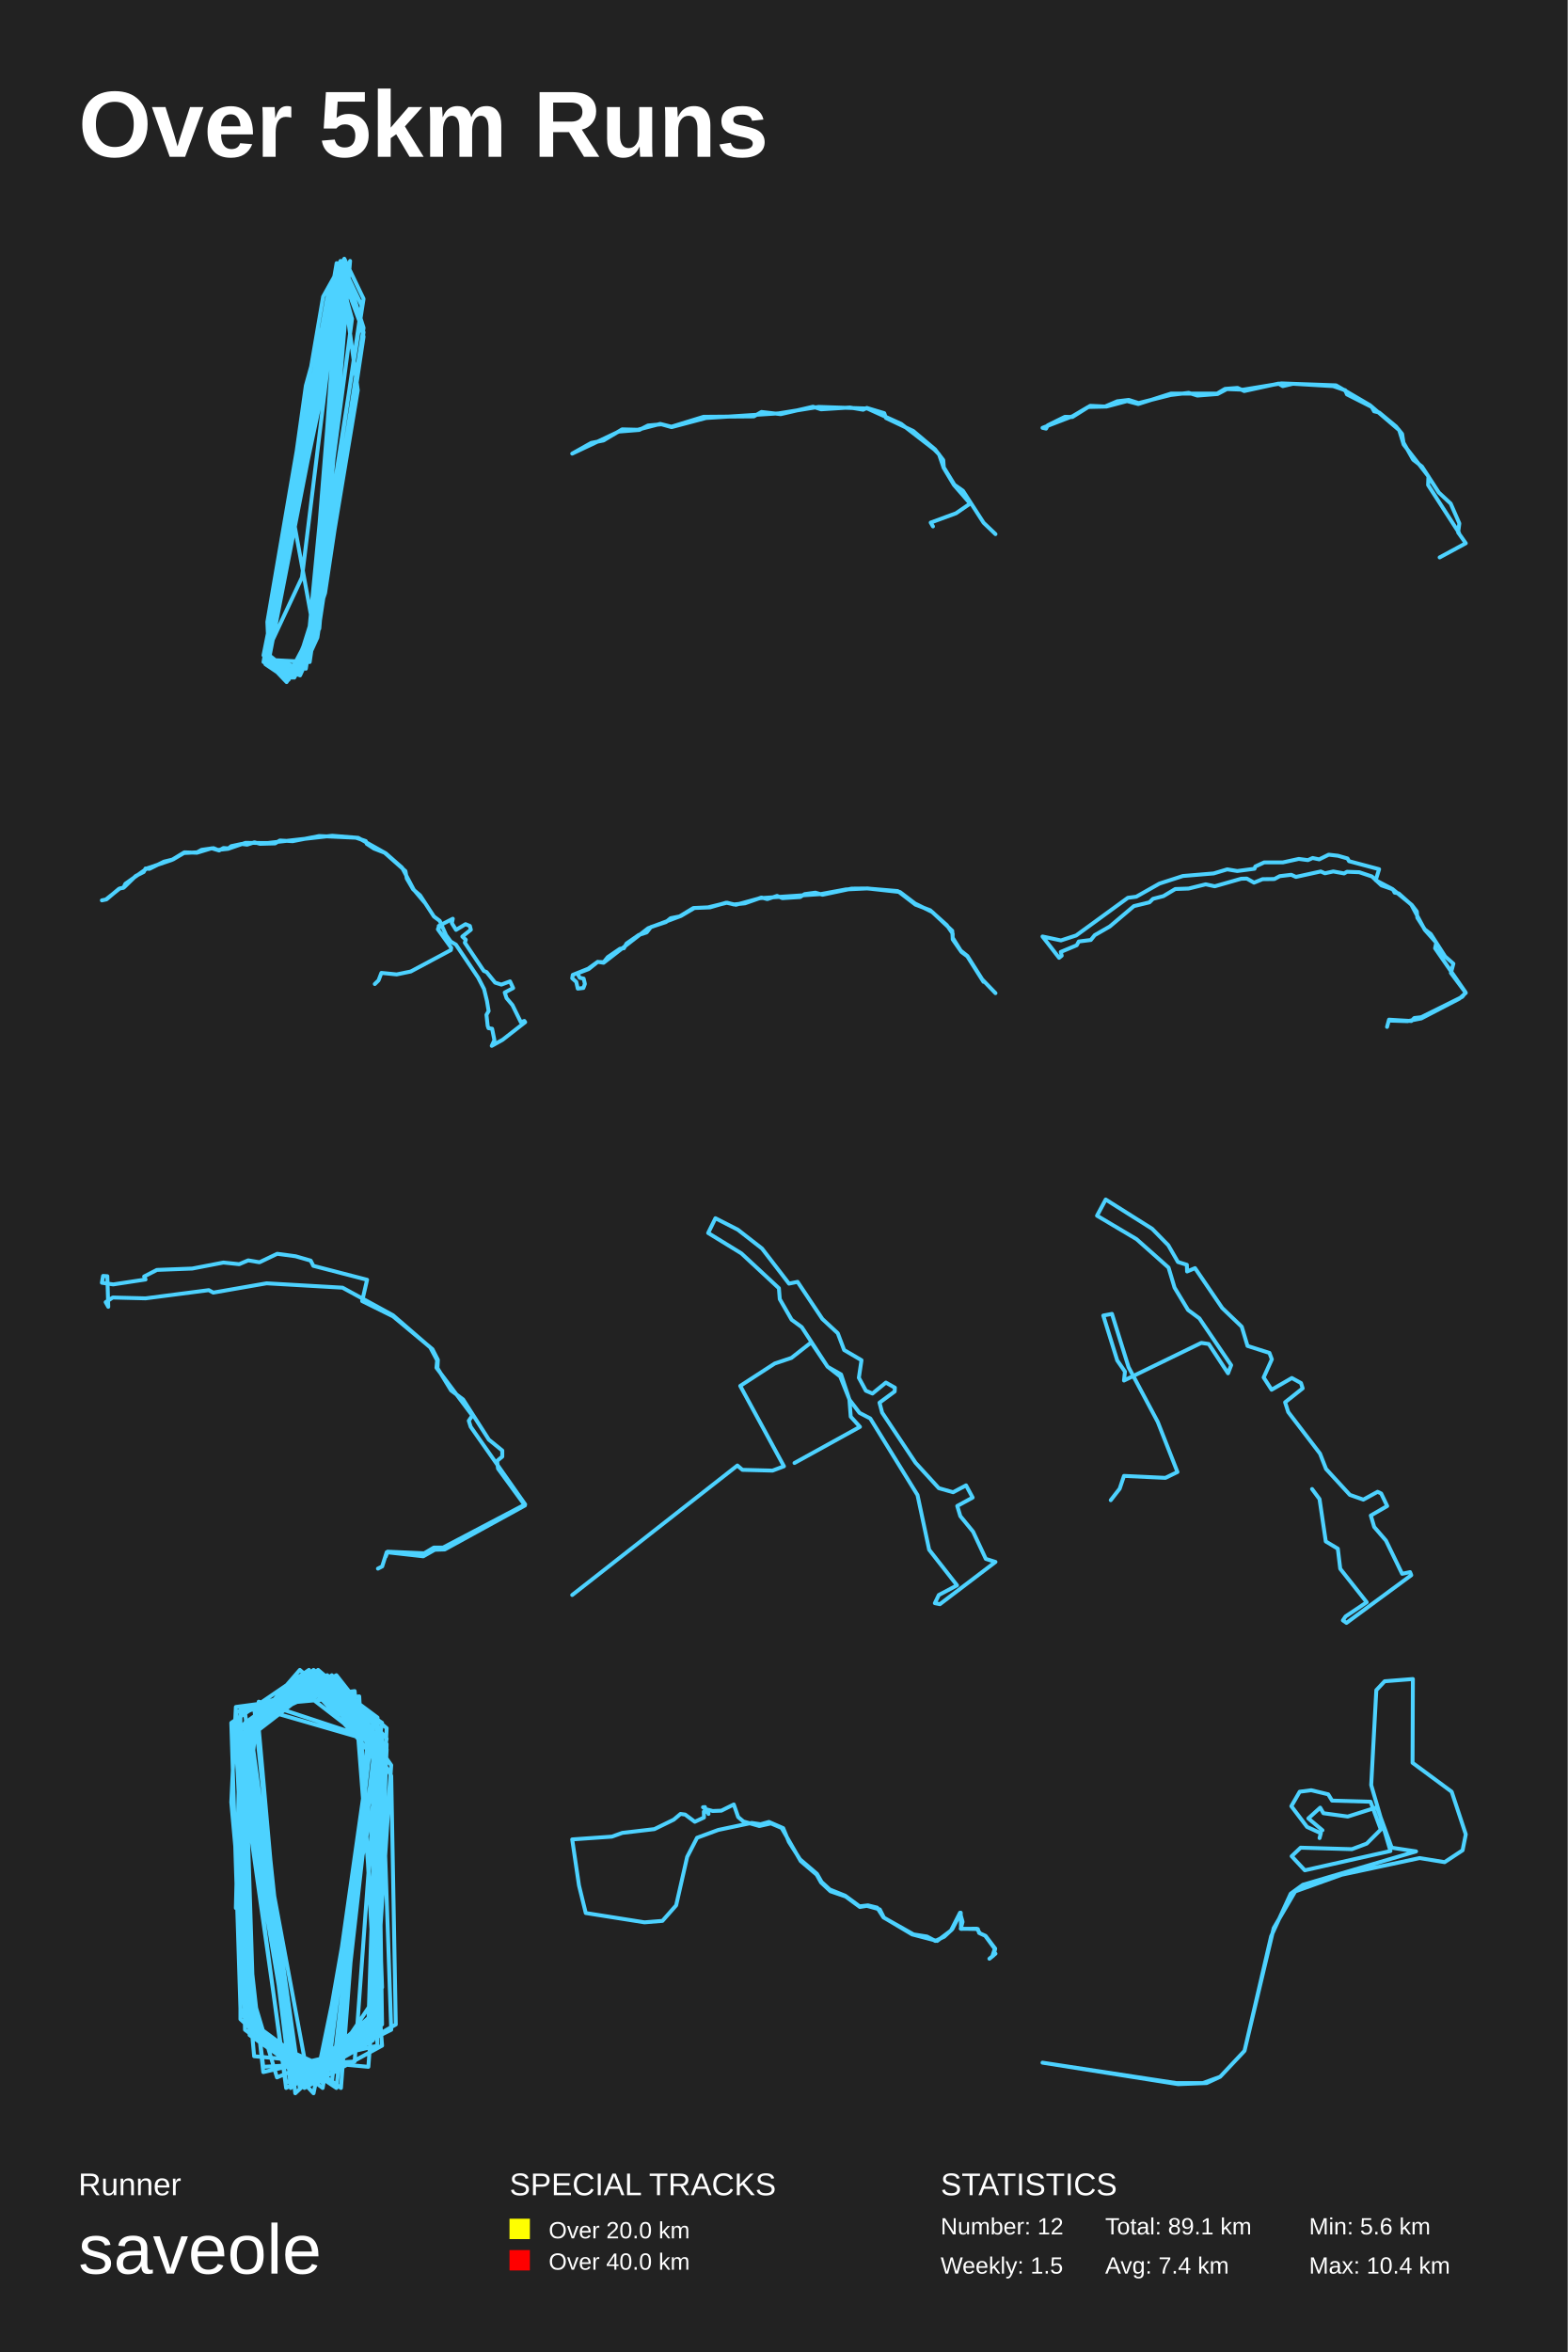
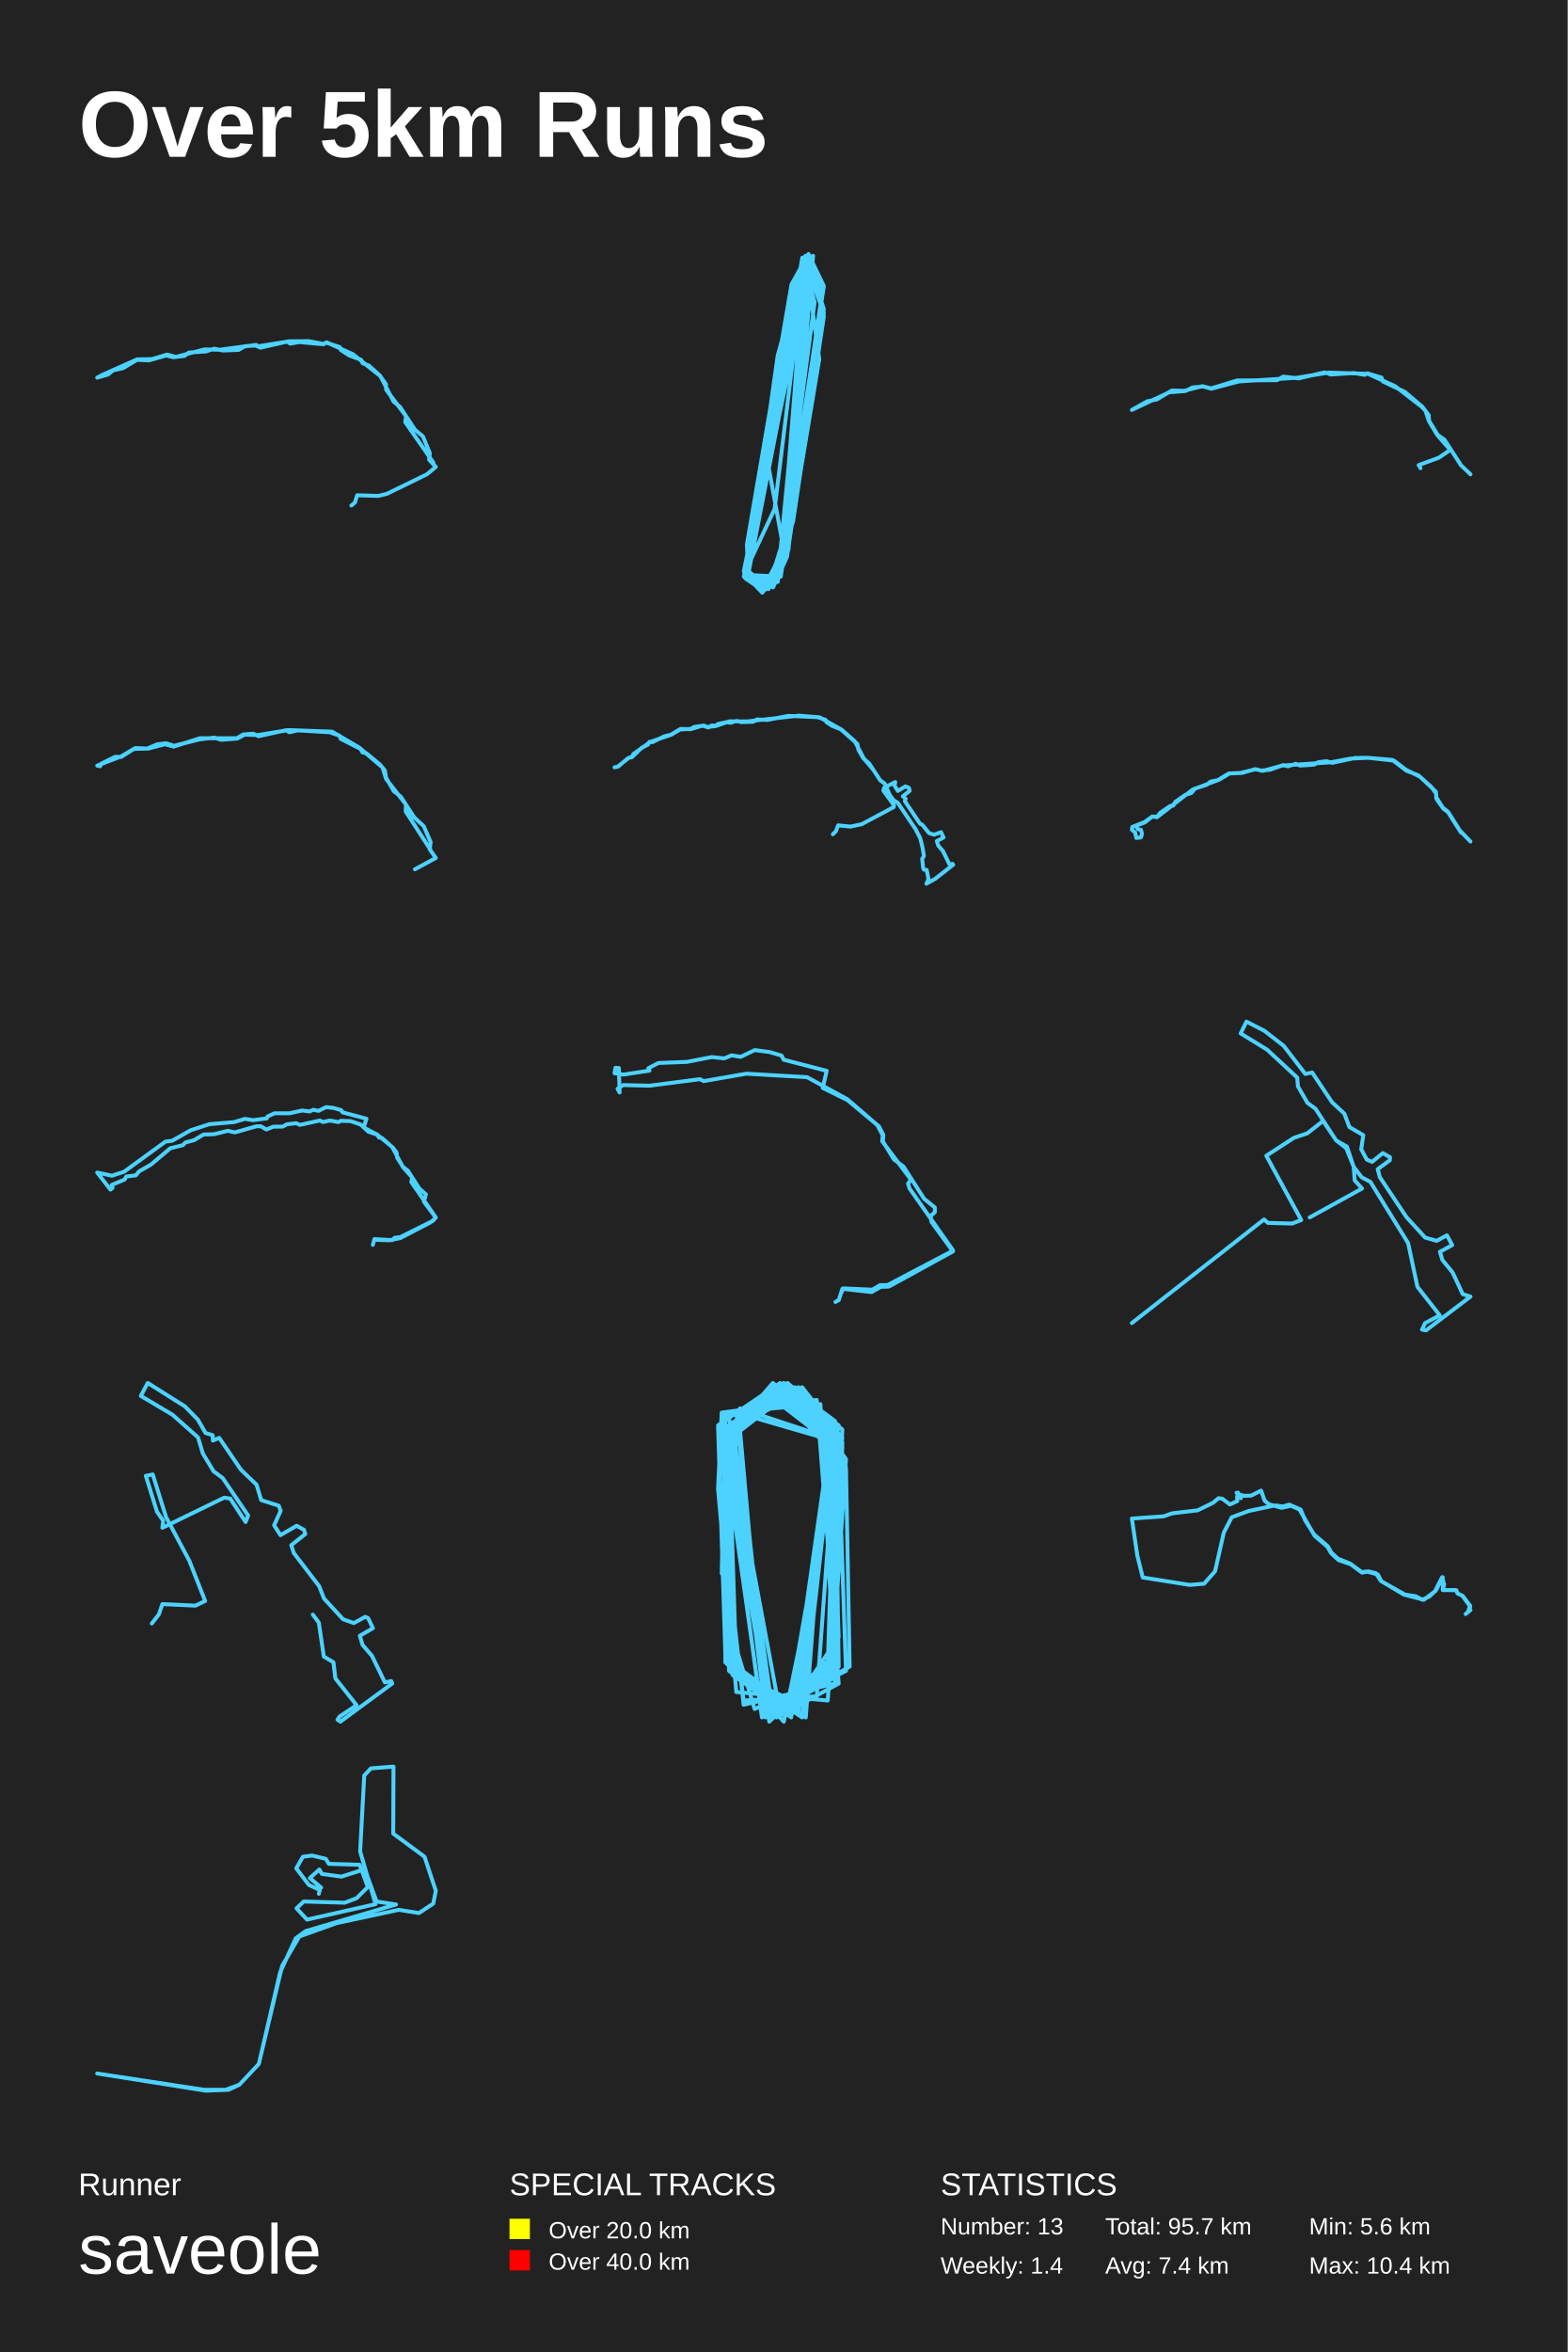
<svg xmlns="http://www.w3.org/2000/svg" baseProfile="full" height="300mm" version="1.1" viewBox="0,0,200,300" width="200mm">
  <defs />
  <rect fill="#222222" height="300" width="200" x="0" y="0" />
  <text fill="#FFFFFF" style="font-size:12px; font-family:Arial; font-weight:bold;" x="10" y="20">Over 5km Runs</text>
  <text fill="#FFFFFF" style="font-size:4px; font-family:Arial" x="10" y="280">Runner</text>
  <text fill="#FFFFFF" style="font-size:9px; font-family:Arial" x="10" y="290">saveole</text>
  <text fill="#FFFFFF" style="font-size:4px; font-family:Arial" x="65" y="280">SPECIAL TRACKS</text>
  <rect fill="yellow" height="2.6" width="2.6" x="65" y="283" />
  <text fill="#FFFFFF" style="font-size:3px; font-family:Arial" x="70" y="285.5">Over 20.0 km</text>
  <rect fill="red" height="2.6" width="2.6" x="65" y="287" />
  <text fill="#FFFFFF" style="font-size:3px; font-family:Arial" x="70" y="289.5">Over 40.0 km</text>
  <text fill="#FFFFFF" style="font-size:4px; font-family:Arial" x="120" y="280">STATISTICS</text>
-   <text fill="#FFFFFF" style="font-size:3px; font-family:Arial" x="120" y="285">Number: 12</text>
-   <text fill="#FFFFFF" style="font-size:3px; font-family:Arial" x="120" y="290">Weekly: 1.5</text>
-   <text fill="#FFFFFF" style="font-size:3px; font-family:Arial" x="141" y="285">Total: 89.1 km</text>
+   <text fill="#FFFFFF" style="font-size:3px; font-family:Arial" x="120" y="285">Number: 13</text>
+   <text fill="#FFFFFF" style="font-size:3px; font-family:Arial" x="120" y="290">Weekly: 1.4</text>
+   <text fill="#FFFFFF" style="font-size:3px; font-family:Arial" x="141" y="285">Total: 95.7 km</text>
  <text fill="#FFFFFF" style="font-size:3px; font-family:Arial" x="141" y="290">Avg: 7.4 km</text>
  <text fill="#FFFFFF" style="font-size:3px; font-family:Arial" x="167" y="285">Min: 5.6 km</text>
  <text fill="#FFFFFF" style="font-size:3px; font-family:Arial" x="167" y="290">Max: 10.4 km</text>
-   <polyline fill="none" points="44.173,38.116 43.191,33.568 41.718,38.116 33.618,84.442 37.545,85.863 39.755,79.611 44.909,40.674 42.945,33.568 34.355,83.59 36.809,86.147 39.509,81.032 43.927,33.853 33.864,84.726 36.809,86.716 39.755,81.032 43.436,33.853 33.864,84.158 36.564,87.0 40,80.463 43.436,33.853 34.355,83.59 37.545,86.147 40.491,79.326 44.173,33.568 34.355,83.874 37.3,86.147 40,80.463 43.682,33.568 34.109,83.59 37.3,86.147 39.755,80.747 43.682,33.853 34.355,83.59 37.545,86.147 39.509,79.895 43.927,33.853 34.109,83.59 37.055,86.432 40,79.326 43.191,34.137 34.109,84.158 37.3,86.432 39.509,82.453 43.436,33.568 38.527,73.642 33.864,83.59 36.809,86.716 39.755,81.316 43.927,33.568 37.545,66.821 40.245,81.6 38.282,86.147 33.864,84.442 43.191,33.853 46.382,42.379 40.491,81.316 38.282,86.147 34.109,83.59 43.436,33.568 45.645,49.769 40.491,80.747 37.545,86.432 33.618,83.59 43.682,33.284 46.382,41.811 40.245,81.032 37.3,86.147 33.864,84.158 44.664,33.284 40.736,80.179 37.3,86.432 33.864,84.158 43.927,33.284 46.382,42.947 41.473,75.632 38.036,85.863 34.355,85.011 34.109,79.326 41.227,37.832 43.927,33.0 46.382,38.116 39.018,85.295 34.109,84.158 39.018,49.2 43.436,33.284 46.136,38.968 39.509,84.442 34.109,84.158 37.545,63.411" stroke="#4DD2FF" stroke-linecap="round" stroke-linejoin="round" stroke-width="0.5" />
-   <polyline fill="none" points="119.025,67.146 118.735,66.656 121.965,65.469 123.77,64.231 121.698,61.858 120.384,59.665 119.804,57.962 119.203,57.343 114.97,54.067 110.649,52.106 104.433,51.9 99.332,52.725 90.064,53.319 85.676,54.48 84.384,54.118 82.668,54.273 81.554,54.841 78.948,55.047 73.0,57.859 75.428,56.492 76.988,56.182 79.371,54.763 81.354,54.815 84.228,54.067 85.653,54.428 89.752,53.164 96.168,53.112 97.149,52.545 99.599,52.828 103.72,51.874 104.745,52.209 108.421,51.977 110.114,52.261 110.582,52.029 112.809,52.699 113.032,53.319 116.507,54.97 119.292,57.317 120.339,58.684 120.406,59.613 121.765,61.832 122.856,62.606 125.485,66.681 127.0,68.126" stroke="#4DD2FF" stroke-linecap="round" stroke-linejoin="round" stroke-width="0.5" />
-   <polyline fill="none" points="186.134,67.964 182.191,61.869 182.235,60.765 179.072,56.702 178.509,54.871 174.783,51.685 170.451,49.152 163.477,48.901 158.581,49.704 156.523,49.628 155.332,50.255 152.755,50.456 151.65,50.105 149.354,50.381 145.26,51.409 144.004,51.008 142.531,51.184 140.949,51.861 138.827,51.911 136.834,53.09 133.0,54.57 133.455,54.67 133.671,54.244 135.859,53.165 136.812,53.19 139.087,51.76 141.144,51.861 143.787,51.158 145.217,51.535 149.375,50.205 155.267,50.205 156.285,49.603 157.888,49.478 158.733,49.879 163.108,48.926 163.65,49.252 164.949,48.951 170.083,49.252 171.621,49.779 171.838,50.306 175,51.911 175.303,52.463 175.953,52.613 178.097,54.394 178.877,55.347 179.051,56.451 180.285,58.633 181.412,59.511 183.556,62.822 185.072,64.227 186.177,66.76 186.025,67.914 187.0,69.293 183.664,71.099" stroke="#4DD2FF" stroke-linecap="round" stroke-linejoin="round" stroke-width="0.5" />
-   <polyline fill="none" points="54.163,115.108 52.783,113.474 51.295,110.668 49.21,108.839 45.698,106.867 42.385,106.601 34.134,107.524 31.312,107.507 29.103,108.27 27.784,108.412 27.248,108.182 25.714,108.395 25.147,108.714 23.46,108.803 22.079,109.62 20.914,109.904 19.058,110.828 18.567,110.775 18.337,111.219 17.31,111.734 15.837,113.172 15.178,113.367 13.583,114.717 13.0,114.841 13.506,114.735 15.285,113.314 15.745,113.243 15.991,112.728 18.767,110.757 21.911,109.691 23.521,108.714 25.131,108.768 27.002,108.199 27.953,108.483 28.505,108.164 29.149,108.217 29.487,107.933 30.806,107.649 31.527,107.738 32.462,107.436 33.168,107.631 35.1,107.578 35.698,107.205 37.339,107.294 40.713,106.636 45.406,106.85 46.664,107.276 46.786,107.631 47.707,108.235 49.072,108.768 51.725,111.112 51.893,112.053 52.706,113.438 53.596,114.202 55.36,116.902 56.096,117.452 56.909,119.281 57.507,120.098 58.166,120.489 61.003,124.698 61.755,126.154 62.123,127.663 62.338,128.96 62.062,129.439 62.215,130.842 62.322,131.144 62.782,131.215 63.074,132.671 62.736,133.399 64.132,132.618 67.0,130.38 66.893,130.22 66.448,130.38 65.374,128.196 64.623,127.308 64.393,126.598 65.466,126.03 65.068,125.177 63.963,125.586 63.166,125.337 62.077,123.987 61.724,123.845 59.301,120.24 59.424,119.867 58.979,119.459 60.068,118.589 59.945,118.109 59.393,117.878 58.181,118.606 57.645,117.754 57.767,117.186 55.973,118.109 56.157,118.251 55.988,118.198 55.866,118.535 57.568,120.897 57.522,121.181 52.4,123.916 50.605,124.289 48.657,124.094 48.289,125.053 47.814,125.515" stroke="#4DD2FF" stroke-linecap="round" stroke-linejoin="round" stroke-width="0.5" />
-   <polyline fill="none" points="125.47,125.233 123.406,121.978 122.659,121.422 121.538,119.815 121.538,119.073 120.79,118.002 118.673,116.106 116.787,115.385 114.528,113.654 110.595,113.324 107.909,113.448 104.671,114.046 96.966,114.561 93.888,115.405 92.643,115.138 90.579,115.735 88.586,115.818 86.878,116.827 82.697,118.393 77.003,122.802 76.256,122.679 75.028,123.564 73.071,124.347 73.0,124.78 73.516,125.233 73.712,126.099 74.423,126.016 74.619,125.501 74.459,124.821 73.961,124.718 73.658,124.162 75.1,123.606 76.238,122.699 77.021,122.72 77.537,122.081 79.103,121.01 79.601,120.948 79.921,120.35 81.487,119.258 82.501,118.929 83.035,118.249 84.957,117.61 85.561,117.116 86.7,116.889 88.462,115.818 90.33,115.735 92.767,115.138 93.604,115.364 95.045,115.22 97.144,114.478 97.892,114.684 99.137,114.272 99.813,114.561 102.091,114.416 102.642,114.046 104.03,113.86 104.937,114.128 108.638,113.345 110.702,113.324 114.812,113.778 116.734,115.241 118.94,116.333 121.484,118.723 121.538,119.609 122.57,121.257 123.424,121.937 125.31,124.924 127.0,126.676" stroke="#4DD2FF" stroke-linecap="round" stroke-linejoin="round" stroke-width="0.5" />
-   <polyline fill="none" points="176.956,130.984 177.206,130.059 180.054,130.232 180.437,129.846 181.304,129.75 186.55,127.146 186.983,126.587 183.086,120.955 183.236,120.241 181.77,118.602 180.054,115.4 178.439,113.954 177.922,113.857 177.689,113.433 176.24,112.931 175.024,111.793 173.408,111.253 171.843,111.195 171.476,111.407 170.094,111.157 169.028,111.388 168.495,111.157 165.33,111.851 164.73,111.581 163.265,111.755 162.582,112.121 161.066,112.14 159.983,112.584 159.067,112.063 158.351,112.083 154.97,113.047 153.82,112.796 151.638,113.336 149.94,113.394 148.424,114.301 147.091,114.648 146.642,115.092 144.659,115.574 141.578,118.178 139.663,119.277 139.163,119.894 137.63,120.087 137.364,120.569 135.332,121.418 135.448,121.9 135.115,122.17 133.0,119.451 135.349,119.952 137.297,119.316 143.893,114.513 144.959,114.378 147.924,112.7 150.906,111.735 154.837,111.407 156.569,110.887 157.851,111.099 160.05,110.809 160.15,110.52 161.283,109.999 163.664,109.999 165.696,109.556 166.862,109.71 167.462,109.44 168.295,109.614 169.511,109.016 170.693,109.151 171.909,109.498 172.109,109.845 175.94,110.867 175.507,112.275 177.639,113.394 180.104,115.419 180.754,116.268 180.82,117.059 181.77,118.544 182.536,119.142 184.368,121.997 185.418,122.922 185.101,124.099 187.0,126.645 186.184,127.378 181.32,129.904 179.555,130.251 177.173,130.174" stroke="#4DD2FF" stroke-linecap="round" stroke-linejoin="round" stroke-width="0.5" />
-   <polyline fill="none" points="49.211,198.543 49.452,197.916 54.117,198.125 55.351,197.393 56.525,197.393 67.0,191.886 60.047,181.987 59.806,181.221 60.258,180.558 55.682,174.459 55.773,173.517 54.9,171.879 50.144,167.766 43.702,164.246 34.01,163.688 27.207,164.873 26.635,164.559 18.569,165.605 14.385,165.5 13.482,166.093 13.813,166.686 13.692,162.782 13.151,162.747 13.0,163.618 14.445,163.827 18.569,163.2 18.388,162.816 20.013,161.98 24.528,161.806 28.502,161.039 30.518,161.248 31.662,160.76 33.107,161.004 35.365,159.923 37.712,160.237 39.639,160.795 39.97,161.457 46.833,163.235 46.201,165.954 50.144,167.905 55.171,172.088 55.863,173.448 55.803,174.493 57.548,177.352 59.084,178.502 62.365,183.626 64.08,185.02 64.08,185.787 63.418,186.344 63.538,187.32 66.97,192.026 56.736,197.637 55.472,197.672 53.997,198.508 49.331,197.986 48.759,199.798 48.217,200.077" stroke="#4DD2FF" stroke-linecap="round" stroke-linejoin="round" stroke-width="0.5" />
-   <polyline fill="none" points="73.0,203.444 94.073,186.929 94.718,187.48 98.557,187.578 100.014,187.026 94.437,176.772 98.837,173.917 100.967,173.203 103.489,171.223 105.591,174.339 107.3,175.312 108.365,178.525 109.654,180.212 111.027,180.926 117.052,190.693 118.537,197.669 122.096,202.211 119.77,203.444 119.266,204.483 119.91,204.613 127.0,199.226 125.767,198.837 124.142,195.365 122.516,193.386 122.124,192.088 124.086,191.017 123.245,189.46 121.592,190.336 119.77,189.817 116.8,186.572 112.54,180.179 112.204,178.914 114.138,177.486 114.166,176.999 113.017,176.35 111.307,177.746 110.467,177.389 109.57,175.734 109.906,173.495 107.692,172.197 106.88,170.055 104.918,168.238 101.751,163.5 100.659,163.727 97.212,159.249 94.129,156.848 91.271,155.387 90.346,157.27 94.578,159.866 99.369,164.312 99.482,165.707 100.995,168.335 102.284,169.276 105.563,174.306 107.188,175.572 108.365,178.492 108.533,180.699 109.71,181.997 101.359,186.604" stroke="#4DD2FF" stroke-linecap="round" stroke-linejoin="round" stroke-width="0.5" />
-   <polyline fill="none" points="167.388,189.926 168.341,191.206 169.139,196.613 170.676,197.538 170.983,200.099 174.362,204.368 171.659,206.182 171.321,206.68 171.781,207.0 180.045,200.917 179.892,200.526 178.878,200.74 176.82,196.507 175.314,194.764 174.884,193.305 176.973,192.096 176.205,190.495 175.744,190.282 173.932,191.278 172.212,190.673 169.17,187.365 168.402,185.408 164.347,180.108 163.948,178.863 166.19,177.084 165.975,176.408 164.808,175.768 162.227,177.262 161.213,175.697 162.258,173.384 161.951,172.566 159.155,171.677 158.418,169.222 155.929,166.839 152.458,161.752 151.444,162.178 151.414,161.325 150.277,160.969 149.048,158.834 146.99,156.735 141.061,153.0 139.955,155.063 144.993,158.052 149.079,161.68 149.847,164.242 151.567,167.088 153.011,168.155 157.066,174.131 156.667,175.163 154.209,171.428 153.257,171.286 143.395,176.088 143.518,174.95 142.535,173.527 140.753,167.799 141.859,167.586 143.979,174.38 147.696,181.353 150.215,187.756 148.679,188.503 143.395,188.254 142.842,189.89 141.706,191.349" stroke="#4DD2FF" stroke-linecap="round" stroke-linejoin="round" stroke-width="0.5" />
-   <polyline fill="none" points="32.422,254.175 33.588,263.625 45.246,262.95 48.161,223.125 37.668,215.025 31.256,221.775 39.417,265.65 47.578,256.875 47.578,222.45 38.834,214.35 31.256,219.75 30.673,257.55 39.417,265.65 48.161,258.225 48.744,222.45 32.422,217.725 37.668,267.0 46.995,258.225 48.161,221.775 40.583,214.35 31.256,220.425 31.839,259.575 40.583,265.65 48.161,222.45 40.583,213.675 31.256,219.75 37.668,265.65 47.578,260.25 49.91,225.15 40.583,214.35 31.839,219.75 38.251,266.325 48.744,258.225 48.161,219.075 40.0,213.0 30.673,221.775 31.839,258.225 40.0,267.0 49.327,221.775 42.332,213.675 33.005,220.425 37.085,266.325 48.161,257.55 48.744,221.1 42.915,213.675 30.673,220.425 30.673,257.55 40.583,265.65 48.744,253.5 47.578,221.1 38.251,213.0 30.673,221.775 31.256,258.9 41.166,266.325 48.744,219.75 40.0,213.675 30.673,220.425 31.839,258.225 41.166,265.65 47.578,220.425 38.834,213.675 30.673,220.425 32.422,258.225 42.332,265.65 47.578,219.75 38.834,214.35 31.256,222.45 32.422,258.9 41.749,264.975 47.578,219.75 38.834,213.675 31.256,222.45 30.673,256.875 43.498,266.325 46.995,220.425 39.417,213.675 30.09,221.1 37.668,265.65 46.995,258.9 48.161,224.475 38.834,214.35 30.09,221.1 31.839,258.9 42.915,266.325 48.161,219.75 37.668,213.675 30.09,222.45 32.422,259.575 42.915,264.3 48.161,219.75 40.583,213.0 31.839,220.425 31.256,257.55 40.0,265.65 47.578,258.9 49.327,220.425 40.583,213.0 30.673,221.775 37.668,265.65 47.578,259.575 48.744,222.45 41.749,214.35 31.256,218.4 37.085,265.65 47.578,259.575 48.744,223.8 41.749,214.35 31.256,221.1 30.673,257.55 38.834,264.975 48.161,257.55 48.744,224.475 41.166,214.35 30.673,222.45 37.668,265.65 47.578,256.875 48.161,224.475 42.332,215.025 30.673,220.425 38.251,265.65 47.578,260.25 49.327,223.125 41.749,213.675 31.256,219.75 38.251,265.65 48.161,258.9 48.161,222.45 39.417,214.35 31.839,220.425 38.251,265.65 48.161,257.55 49.327,222.45 33.005,217.05 30.09,243.375 30.673,218.4 42.915,215.7 48.744,225.15 49.91,258.9 36.502,265.65 30.09,220.425 42.915,214.35 49.91,226.5 50.493,258.225 36.502,266.325 30.09,218.4 42.332,214.35 49.91,225.15 46.995,263.625 32.422,262.275 29.507,229.875 30.09,217.725 45.246,215.7 48.744,260.925 38.834,266.325 30.673,256.2 29.507,219.75 39.417,213.0 48.744,225.825 48.161,259.575 35.336,264.975 30.673,249.45 30.673,217.725 45.829,216.375 48.161,260.925 33.588,264.3 31.256,243.375" stroke="#4DD2FF" stroke-linecap="round" stroke-linejoin="round" stroke-width="0.5" />
-   <polyline fill="none" points="89.937,230.494 89.685,230.515 90.045,230.765 90.928,230.994 92.027,230.953 93.613,230.161 94.171,231.765 94.838,232.327 96.874,232.91 98.351,232.577 99.721,233.16 102.153,237.387 104.189,239.115 104.748,240.115 105.955,241.239 107.883,241.905 109.703,243.238 110.586,243.092 112.243,243.55 112.766,244.592 116.369,246.736 119.559,247.569 121.324,246.237 122.477,243.967 122.802,245.133 122.568,246.007 124.748,246.049 124.91,246.549 125.739,246.924 126.964,248.548 126.748,249.422 126.225,249.839 127.0,249.193 126.64,249.381 126.91,248.569 125.685,246.903 125.036,246.611 124.622,246.007 122.604,246.028 122.568,243.967 121.486,246.07 120.459,247.028 119.324,247.569 118.261,247.007 116.55,246.736 112.712,244.571 111.901,243.321 110.73,243.03 109.667,243.155 107.829,241.801 105.865,241.01 104.82,240.052 104.225,239.011 102.063,237.158 100.64,234.93 99.919,233.181 98.099,232.389 97.036,232.681 95.883,232.514 91.631,233.41 88.928,234.409 87.667,236.846 86.261,243.03 84.514,245.008 82.225,245.195 74.73,244.009 73.865,240.49 73.0,234.618 78.063,234.264 79.396,233.785 83.486,233.306 85.955,232.098 86.82,231.369 87.414,231.452 88.64,232.369 89.811,231.827 89.793,231.078 90.315,231.119 90.387,231.369" stroke="#4DD2FF" stroke-linecap="round" stroke-linejoin="round" stroke-width="0.5" />
-   <polyline fill="none" points="168.714,233.453 166.914,231.94 168.427,230.569 168.836,231.278 171.945,231.703 175.668,230.521 177.55,235.675 180.659,236.148 166.218,240.403 164.664,241.537 162.168,246.974 158.773,261.583 155.664,264.892 153.455,265.696 150.059,265.696 133.0,263.096 150.305,265.838 153.945,265.696 155.664,264.892 158.773,261.583 162.495,245.934 165.236,241.254 171.168,239.126 181.109,236.999 184.3,237.519 186.591,236.006 187.0,233.973 185.2,228.536 180.209,224.848 180.25,214.162 176.65,214.446 175.586,215.581 174.932,227.685 177.386,236.1 166.464,238.559 164.786,236.762 165.932,235.675 172.477,235.864 174.359,235.155 176.159,233.358 174.85,229.812 169.941,229.67 169.45,228.867 167.282,228.346 165.809,228.536 164.745,230.38 166.75,233.027 168.509,233.831 168.345,234.445" stroke="#4DD2FF" stroke-linecap="round" stroke-linejoin="round" stroke-width="0.5" />
+   <polyline fill="none" points="55.308,59.034 51.699,53.841 51.802,53.085 49.259,49.702 49.242,49.006 48.486,47.951 45.032,45.185 41.698,43.673 41.269,43.872 39.413,43.514 36.904,43.533 32.935,44.17 32.694,43.991 28.003,44.608 26.078,44.568 22.435,45.523 21.318,45.225 19.394,45.802 17.486,45.842 13.019,47.832 12.4,48.17 13.775,47.772 14.428,47.235 15.699,46.956 17.469,45.901 19.033,45.961 21.198,45.344 22.109,45.563 23.518,45.404 24.102,44.966 26.284,44.827 27.333,44.469 28.415,44.708 30.443,44.628 31.268,44.15 32.591,44.071 33.227,44.349 36.629,43.573 37.024,43.832 38.176,43.633 41.286,43.912 41.578,43.693 43.348,44.27 43.485,44.648 44.568,45.344 46.08,45.901 46.269,46.339 47.025,46.598 48.52,47.951 50.221,51.234 51.029,51.891 52.954,54.836 53.95,55.652 54.844,57.821 54.741,58.637 55.6,59.552 54.483,60.487 49.345,62.994 48.263,63.253 45.565,63.173 45.29,64.088 44.826,64.486" stroke="#4DD2FF" stroke-linecap="round" stroke-linejoin="round" stroke-width="0.5" />
+   <polyline fill="none" points="103.338,36.493 102.553,32.855 101.375,36.493 94.895,73.554 98.036,74.691 99.804,69.688 103.927,38.539 102.356,32.855 95.484,72.872 97.447,74.918 99.607,70.825 103.142,33.082 95.091,73.781 97.447,75.373 99.804,70.825 102.749,33.082 95.091,73.326 97.251,75.6 100,70.371 102.749,33.082 95.484,72.872 98.036,74.918 100.393,69.461 103.338,32.855 95.484,73.099 97.84,74.918 100,70.371 102.945,32.855 95.287,72.872 97.84,74.918 99.804,70.598 102.945,33.082 95.484,72.872 98.036,74.918 99.607,69.916 103.142,33.082 95.287,72.872 97.644,75.145 100,69.461 102.553,33.309 95.287,73.326 97.84,75.145 99.607,71.962 102.749,32.855 98.822,64.914 95.091,72.872 97.447,75.373 99.804,71.053 103.142,32.855 98.036,59.457 100.196,71.28 98.625,74.918 95.091,73.554 102.553,33.082 105.105,39.903 100.393,71.053 98.625,74.918 95.287,72.872 102.749,32.855 104.516,45.815 100.393,70.598 98.036,75.145 94.895,72.872 102.945,32.627 105.105,39.448 100.196,70.825 97.84,74.918 95.091,73.326 103.731,32.627 100.589,70.143 97.84,75.145 95.091,73.326 103.142,32.627 105.105,40.358 101.178,66.505 98.429,74.691 95.484,74.008 95.287,69.461 100.982,36.265 103.142,32.4 105.105,36.493 99.215,74.236 95.287,73.326 99.215,45.36 102.749,32.627 104.909,37.175 99.607,73.554 95.287,73.326 98.036,56.729" stroke="#4DD2FF" stroke-linecap="round" stroke-linejoin="round" stroke-width="0.5" />
+   <polyline fill="none" points="181.22,59.717 180.988,59.325 183.572,58.375 185.016,57.385 183.358,55.486 182.307,53.732 181.844,52.37 181.362,51.874 177.976,49.253 174.519,47.685 169.547,47.52 165.465,48.18 158.051,48.655 154.541,49.584 153.507,49.295 152.135,49.419 151.244,49.873 149.158,50.038 144.4,52.287 146.343,51.193 147.59,50.946 149.497,49.811 151.083,49.852 153.382,49.253 154.523,49.542 157.802,48.531 162.935,48.49 163.719,48.036 165.679,48.263 168.976,47.499 169.796,47.767 172.737,47.582 174.091,47.809 174.465,47.623 176.248,48.16 176.426,48.655 179.206,49.976 181.434,51.854 182.271,52.948 182.325,53.691 183.412,55.465 184.285,56.084 186.388,59.345 187.6,60.501" stroke="#4DD2FF" stroke-linecap="round" stroke-linejoin="round" stroke-width="0.5" />
+   <polyline fill="none" points="54.907,108.371 51.753,103.495 51.788,102.612 49.258,99.361 48.807,97.897 45.827,95.348 42.361,93.321 36.781,93.121 32.865,93.763 31.219,93.703 30.266,94.204 28.204,94.365 27.32,94.084 25.483,94.305 22.208,95.127 21.203,94.806 20.025,94.947 18.76,95.489 17.061,95.529 15.467,96.472 12.4,97.656 12.764,97.736 12.937,97.395 14.687,96.532 15.45,96.552 17.269,95.408 18.916,95.489 21.03,94.927 22.173,95.228 25.5,94.164 30.214,94.164 31.028,93.683 32.31,93.582 32.986,93.903 36.487,93.141 36.92,93.402 37.96,93.161 42.066,93.402 43.297,93.823 43.47,94.244 46.0,95.529 46.243,95.97 46.762,96.091 48.478,97.515 49.102,98.278 49.24,99.161 50.228,100.907 51.129,101.609 52.845,104.258 54.058,105.381 54.942,107.408 54.82,108.331 55.6,109.435 52.931,110.879" stroke="#4DD2FF" stroke-linecap="round" stroke-linejoin="round" stroke-width="0.5" />
+   <polyline fill="none" points="111.331,98.086 110.226,96.779 109.036,94.534 107.368,93.071 104.558,91.494 101.908,91.281 95.307,92.02 93.049,92.005 91.283,92.616 90.228,92.73 89.798,92.545 88.571,92.716 88.117,92.972 86.768,93.043 85.663,93.696 84.731,93.923 83.246,94.662 82.854,94.62 82.67,94.975 81.848,95.387 80.67,96.538 80.142,96.694 78.866,97.774 78.4,97.873 78.805,97.788 80.228,96.651 80.596,96.595 80.793,96.182 83.013,94.605 85.528,93.753 86.817,92.972 88.105,93.014 89.602,92.559 90.363,92.787 90.804,92.531 91.32,92.574 91.589,92.346 92.645,92.119 93.221,92.19 93.97,91.949 94.534,92.105 96.08,92.062 96.558,91.764 97.871,91.835 100.571,91.309 104.325,91.48 105.331,91.821 105.429,92.105 106.165,92.588 107.257,93.014 109.38,94.89 109.515,95.643 110.165,96.751 110.877,97.362 112.288,99.521 112.877,99.962 113.527,101.425 114.005,102.079 114.533,102.391 116.803,105.758 117.404,106.923 117.698,108.131 117.87,109.168 117.649,109.551 117.772,110.674 117.858,110.915 118.226,110.972 118.459,112.137 118.189,112.719 119.306,112.094 121.6,110.304 121.514,110.176 121.158,110.304 120.299,108.557 119.698,107.847 119.514,107.278 120.373,106.824 120.054,106.142 119.171,106.468 118.533,106.27 117.662,105.19 117.379,105.076 115.441,102.192 115.539,101.894 115.183,101.567 116.054,100.871 115.956,100.487 115.514,100.303 114.545,100.885 114.116,100.203 114.214,99.749 112.778,100.487 112.926,100.601 112.791,100.558 112.693,100.828 114.054,102.718 114.018,102.945 109.92,105.133 108.484,105.431 106.926,105.275 106.632,106.042 106.251,106.412" stroke="#4DD2FF" stroke-linecap="round" stroke-linejoin="round" stroke-width="0.5" />
+   <polyline fill="none" points="186.376,106.187 184.725,103.582 184.127,103.137 183.23,101.852 183.23,101.258 182.632,100.401 180.939,98.885 179.43,98.308 177.622,96.923 174.476,96.66 172.327,96.758 169.736,97.236 163.573,97.649 161.111,98.324 160.114,98.11 158.463,98.588 156.869,98.654 155.502,99.462 152.157,100.714 147.603,104.242 147.005,104.143 146.023,104.852 144.457,105.478 144.4,105.824 144.813,106.187 144.969,106.879 145.539,106.813 145.695,106.401 145.567,105.857 145.169,105.775 144.927,105.33 146.08,104.885 146.991,104.159 147.617,104.176 148.03,103.665 149.282,102.808 149.681,102.758 149.937,102.28 151.19,101.407 152.001,101.143 152.428,100.599 153.965,100.088 154.449,99.692 155.36,99.511 156.769,98.654 158.264,98.588 160.214,98.11 160.883,98.291 162.036,98.176 163.715,97.583 164.313,97.747 165.31,97.418 165.851,97.649 167.672,97.533 168.114,97.236 169.224,97.088 169.95,97.302 172.911,96.676 174.562,96.66 177.85,97.022 179.387,98.193 181.152,99.066 183.187,100.978 183.23,101.687 184.056,103.006 184.739,103.549 186.248,105.939 187.6,107.34" stroke="#4DD2FF" stroke-linecap="round" stroke-linejoin="round" stroke-width="0.5" />
+   <polyline fill="none" points="47.565,158.788 47.765,158.047 50.043,158.186 50.35,157.877 51.043,157.8 55.24,155.717 55.587,155.27 52.469,150.764 52.589,150.193 51.416,148.882 50.043,146.32 48.751,145.163 48.338,145.086 48.151,144.746 46.992,144.345 46.019,143.435 44.727,143.002 43.474,142.956 43.181,143.126 42.075,142.925 41.222,143.111 40.796,142.925 38.264,143.481 37.784,143.265 36.612,143.404 36.065,143.697 34.853,143.712 33.987,144.067 33.254,143.651 32.681,143.666 29.976,144.438 29.056,144.237 27.311,144.669 25.952,144.715 24.739,145.441 23.673,145.718 23.313,146.073 21.728,146.459 19.262,148.542 17.73,149.422 17.33,149.915 16.104,150.07 15.891,150.455 14.266,151.134 14.359,151.52 14.092,151.736 12.4,149.56 14.279,149.962 15.838,149.452 21.115,145.61 21.967,145.502 24.339,144.16 26.724,143.388 29.869,143.126 31.255,142.709 32.281,142.879 34.04,142.648 34.12,142.416 35.026,141.999 36.932,141.999 38.557,141.645 39.49,141.768 39.97,141.552 40.636,141.691 41.609,141.212 42.555,141.321 43.527,141.598 43.687,141.876 46.752,142.694 46.406,143.82 48.111,144.715 50.083,146.336 50.603,147.014 50.656,147.647 51.416,148.835 52.029,149.314 53.495,151.597 54.334,152.338 54.081,153.279 55.6,155.316 54.947,155.902 51.056,157.923 49.644,158.201 47.738,158.139" stroke="#4DD2FF" stroke-linecap="round" stroke-linejoin="round" stroke-width="0.5" />
+   <polyline fill="none" points="107.369,164.835 107.561,164.333 111.294,164.5 112.281,163.914 113.22,163.914 121.6,159.509 116.037,151.59 115.845,150.976 116.206,150.447 112.546,145.567 112.618,144.814 111.92,143.503 108.115,140.213 102.962,137.396 95.208,136.95 89.766,137.898 89.308,137.647 82.855,138.484 79.508,138.4 78.785,138.874 79.05,139.348 78.954,136.225 78.52,136.197 78.4,136.894 79.556,137.062 82.855,136.56 82.71,136.253 84.011,135.584 87.623,135.444 90.801,134.831 92.415,134.998 93.33,134.608 94.486,134.803 96.292,133.939 98.17,134.19 99.711,134.636 99.976,135.166 105.466,136.588 104.961,138.763 108.115,140.324 112.136,143.671 112.69,144.758 112.642,145.595 114.039,147.881 115.267,148.801 117.892,152.9 119.264,154.016 119.264,154.629 118.734,155.075 118.831,155.856 121.576,159.62 113.389,164.11 112.377,164.138 111.197,164.807 107.465,164.388 107.007,165.838 106.574,166.061" stroke="#4DD2FF" stroke-linecap="round" stroke-linejoin="round" stroke-width="0.5" />
+   <polyline fill="none" points="144.4,168.756 161.259,155.543 161.774,155.984 164.845,156.062 166.011,155.621 161.55,147.418 165.07,145.133 166.773,144.562 168.791,142.979 170.472,145.471 171.84,146.25 172.692,148.82 173.723,150.169 174.822,150.741 179.642,158.554 180.83,164.135 183.677,167.769 181.816,168.756 181.413,169.586 181.928,169.69 187.6,165.381 186.614,165.07 185.313,162.292 184.013,160.709 183.699,159.67 185.269,158.814 184.596,157.568 183.273,158.269 181.816,157.853 179.44,155.257 176.032,150.144 175.763,149.131 177.31,147.989 177.332,147.6 176.413,147.08 175.046,148.197 174.373,147.911 173.656,146.587 173.925,144.796 172.154,143.758 171.504,142.044 169.934,140.59 167.401,136.8 166.527,136.982 163.769,133.399 161.303,131.478 159.017,130.31 158.277,131.816 161.662,133.893 165.496,137.449 165.585,138.566 166.796,140.668 167.827,141.421 170.45,145.445 171.75,146.457 172.692,148.794 172.826,150.559 173.768,151.597 167.087,155.283" stroke="#4DD2FF" stroke-linecap="round" stroke-linejoin="round" stroke-width="0.5" />
+   <polyline fill="none" points="39.911,205.941 40.673,206.965 41.312,211.291 42.54,212.031 42.786,214.079 45.49,217.494 43.327,218.946 43.057,219.344 43.425,219.6 50.036,214.734 49.913,214.421 49.102,214.592 47.456,211.205 46.251,209.811 45.907,208.644 47.579,207.677 46.964,206.396 46.596,206.225 45.146,207.022 43.769,206.538 41.336,203.892 40.722,202.326 37.478,198.086 37.158,197.09 38.952,195.667 38.78,195.127 37.846,194.614 35.782,195.81 34.971,194.557 35.806,192.708 35.561,192.053 33.324,191.341 32.734,189.378 30.744,187.471 27.966,183.401 27.155,183.743 27.131,183.06 26.221,182.775 25.238,181.068 23.592,179.388 18.848,176.4 17.964,178.051 21.994,180.441 25.263,183.344 25.877,185.393 27.254,187.67 28.409,188.524 31.653,193.305 31.333,194.13 29.367,191.142 28.605,191.028 20.716,194.87 20.815,193.96 20.028,192.821 18.603,188.239 19.487,188.069 21.183,193.504 24.157,199.082 26.172,204.205 24.943,204.802 20.716,204.603 20.274,205.912 19.365,207.079" stroke="#4DD2FF" stroke-linecap="round" stroke-linejoin="round" stroke-width="0.5" />
+   <polyline fill="none" points="93.937,209.34 94.87,216.9 104.197,216.36 106.529,184.5 98.135,178.02 93.005,183.42 99.534,218.52 106.063,211.5 106.063,183.96 99.067,177.48 93.005,181.8 92.538,212.04 99.534,218.52 106.529,212.58 106.995,183.96 93.937,180.18 98.135,219.6 105.596,212.58 106.529,183.42 100.466,177.48 93.005,182.34 93.471,213.66 100.466,218.52 106.529,183.96 100.466,176.94 93.005,181.8 98.135,218.52 106.063,214.2 107.928,186.12 100.466,177.48 93.471,181.8 98.601,219.06 106.995,212.58 106.529,181.26 100,176.4 92.538,183.42 93.471,212.58 100,219.6 107.462,183.42 101.865,176.94 94.404,182.34 97.668,219.06 106.529,212.04 106.995,182.88 102.332,176.94 92.538,182.34 92.538,212.04 100.466,218.52 106.995,208.8 106.063,182.88 98.601,176.4 92.538,183.42 93.005,213.12 100.933,219.06 106.995,181.8 100,176.94 92.538,182.34 93.471,212.58 100.933,218.52 106.063,182.34 99.067,176.94 92.538,182.34 93.937,212.58 101.865,218.52 106.063,181.8 99.067,177.48 93.005,183.96 93.937,213.12 101.399,217.98 106.063,181.8 99.067,176.94 93.005,183.96 92.538,211.5 102.798,219.06 105.596,182.34 99.534,176.94 92.072,182.88 98.135,218.52 105.596,213.12 106.529,185.58 99.067,177.48 92.072,182.88 93.471,213.12 102.332,219.06 106.529,181.8 98.135,176.94 92.072,183.96 93.937,213.66 102.332,217.44 106.529,181.8 100.466,176.4 93.471,182.34 93.005,212.04 100,218.52 106.063,213.12 107.462,182.34 100.466,176.4 92.538,183.42 98.135,218.52 106.063,213.66 106.995,183.96 101.399,177.48 93.005,180.72 97.668,218.52 106.063,213.66 106.995,185.04 101.399,177.48 93.005,182.88 92.538,212.04 99.067,217.98 106.529,212.04 106.995,185.58 100.933,177.48 92.538,183.96 98.135,218.52 106.063,211.5 106.529,185.58 101.865,178.02 92.538,182.34 98.601,218.52 106.063,214.2 107.462,184.5 101.399,176.94 93.005,181.8 98.601,218.52 106.529,213.12 106.529,183.96 99.534,177.48 93.471,182.34 98.601,218.52 106.529,212.04 107.462,183.96 94.404,179.64 92.072,200.7 92.538,180.72 102.332,178.56 106.995,186.12 107.928,213.12 97.202,218.52 92.072,182.34 102.332,177.48 107.928,187.2 108.394,212.58 97.202,219.06 92.072,180.72 101.865,177.48 107.928,186.12 105.596,216.9 93.937,215.82 91.606,189.9 92.072,180.18 104.197,178.56 106.995,214.74 99.067,219.06 92.538,210.96 91.606,181.8 99.534,176.4 106.995,186.66 106.529,213.66 96.269,217.98 92.538,205.56 92.538,180.18 104.664,179.1 106.529,214.74 94.87,217.44 93.005,200.7" stroke="#4DD2FF" stroke-linecap="round" stroke-linejoin="round" stroke-width="0.5" />
+   <polyline fill="none" points="157.95,190.396 157.748,190.412 158.036,190.612 158.742,190.795 159.622,190.762 160.89,190.129 161.337,191.412 161.87,191.862 163.499,192.328 164.681,192.061 165.777,192.528 167.723,195.91 169.351,197.292 169.798,198.092 170.764,198.991 172.306,199.524 173.762,200.59 174.468,200.474 175.795,200.84 176.213,201.673 179.095,203.389 181.647,204.055 183.059,202.989 183.982,201.174 184.241,202.106 184.054,202.806 185.798,202.839 185.928,203.239 186.591,203.539 187.571,204.838 187.398,205.538 186.98,205.871 187.6,205.355 187.312,205.504 187.528,204.855 186.548,203.522 186.029,203.289 185.697,202.806 184.083,202.823 184.054,201.174 183.189,202.856 182.368,203.622 181.459,204.055 180.609,203.606 179.24,203.389 176.169,201.657 175.521,200.657 174.584,200.424 173.733,200.524 172.263,199.441 170.692,198.808 169.856,198.042 169.38,197.209 167.65,195.726 166.512,193.944 165.935,192.545 164.479,191.912 163.629,192.145 162.706,192.011 159.305,192.728 157.142,193.527 156.133,195.476 155.009,200.424 153.611,202.006 151.78,202.156 145.784,201.207 145.092,198.392 144.4,193.694 148.45,193.411 149.517,193.028 152.789,192.645 154.764,191.678 155.456,191.095 155.932,191.162 156.912,191.895 157.849,191.462 157.834,190.862 158.252,190.895 158.31,191.095" stroke="#4DD2FF" stroke-linecap="round" stroke-linejoin="round" stroke-width="0.5" />
+   <polyline fill="none" points="40.971,240.762 39.531,239.552 40.742,238.455 41.069,239.022 43.556,239.363 46.535,238.417 48.04,242.54 50.527,242.918 38.975,246.322 37.731,247.23 35.735,251.579 33.018,263.266 30.531,265.914 28.764,266.557 26.047,266.557 12.4,264.476 26.244,266.67 29.156,266.557 30.531,265.914 33.018,263.266 35.996,250.747 38.189,247.003 42.935,245.301 50.887,243.599 53.44,244.015 55.273,242.805 55.6,241.178 54.16,236.828 50.167,233.878 50.2,225.33 47.32,225.557 46.469,226.465 45.945,236.148 47.909,242.88 39.171,244.847 37.829,243.41 38.745,242.54 43.982,242.691 45.487,242.124 46.927,240.686 45.88,237.85 41.953,237.736 41.56,237.093 39.825,236.677 38.647,236.828 37.796,238.304 39.4,240.422 40.807,241.065 40.676,241.556" stroke="#4DD2FF" stroke-linecap="round" stroke-linejoin="round" stroke-width="0.5" />
</svg>
